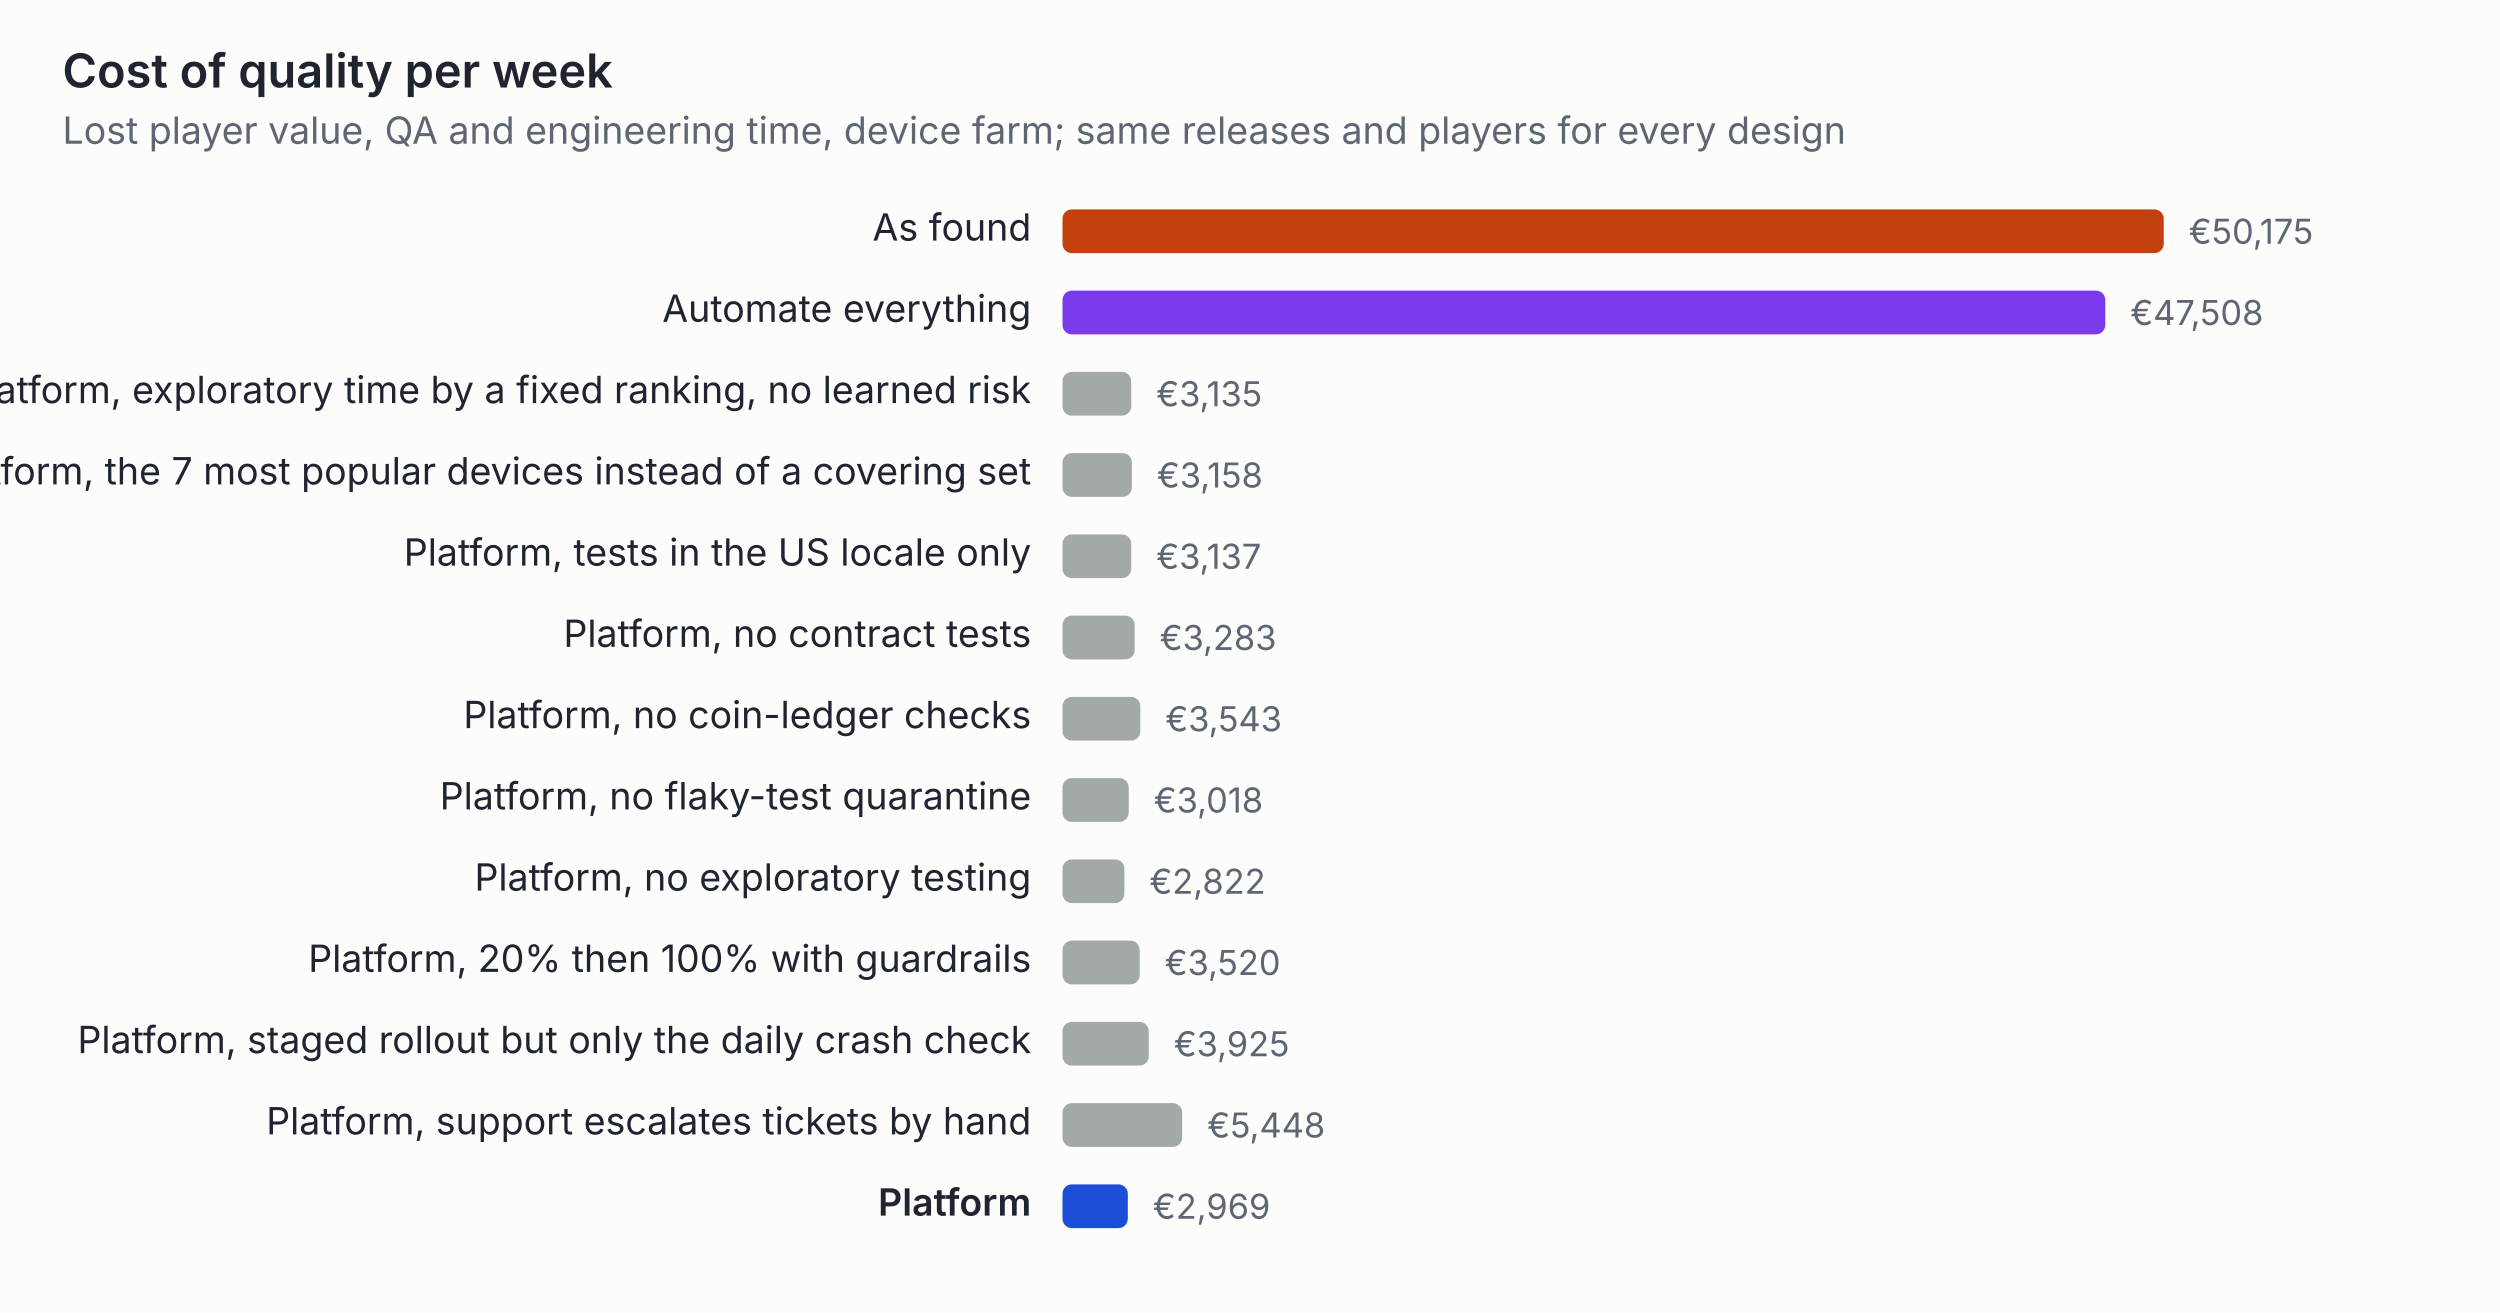
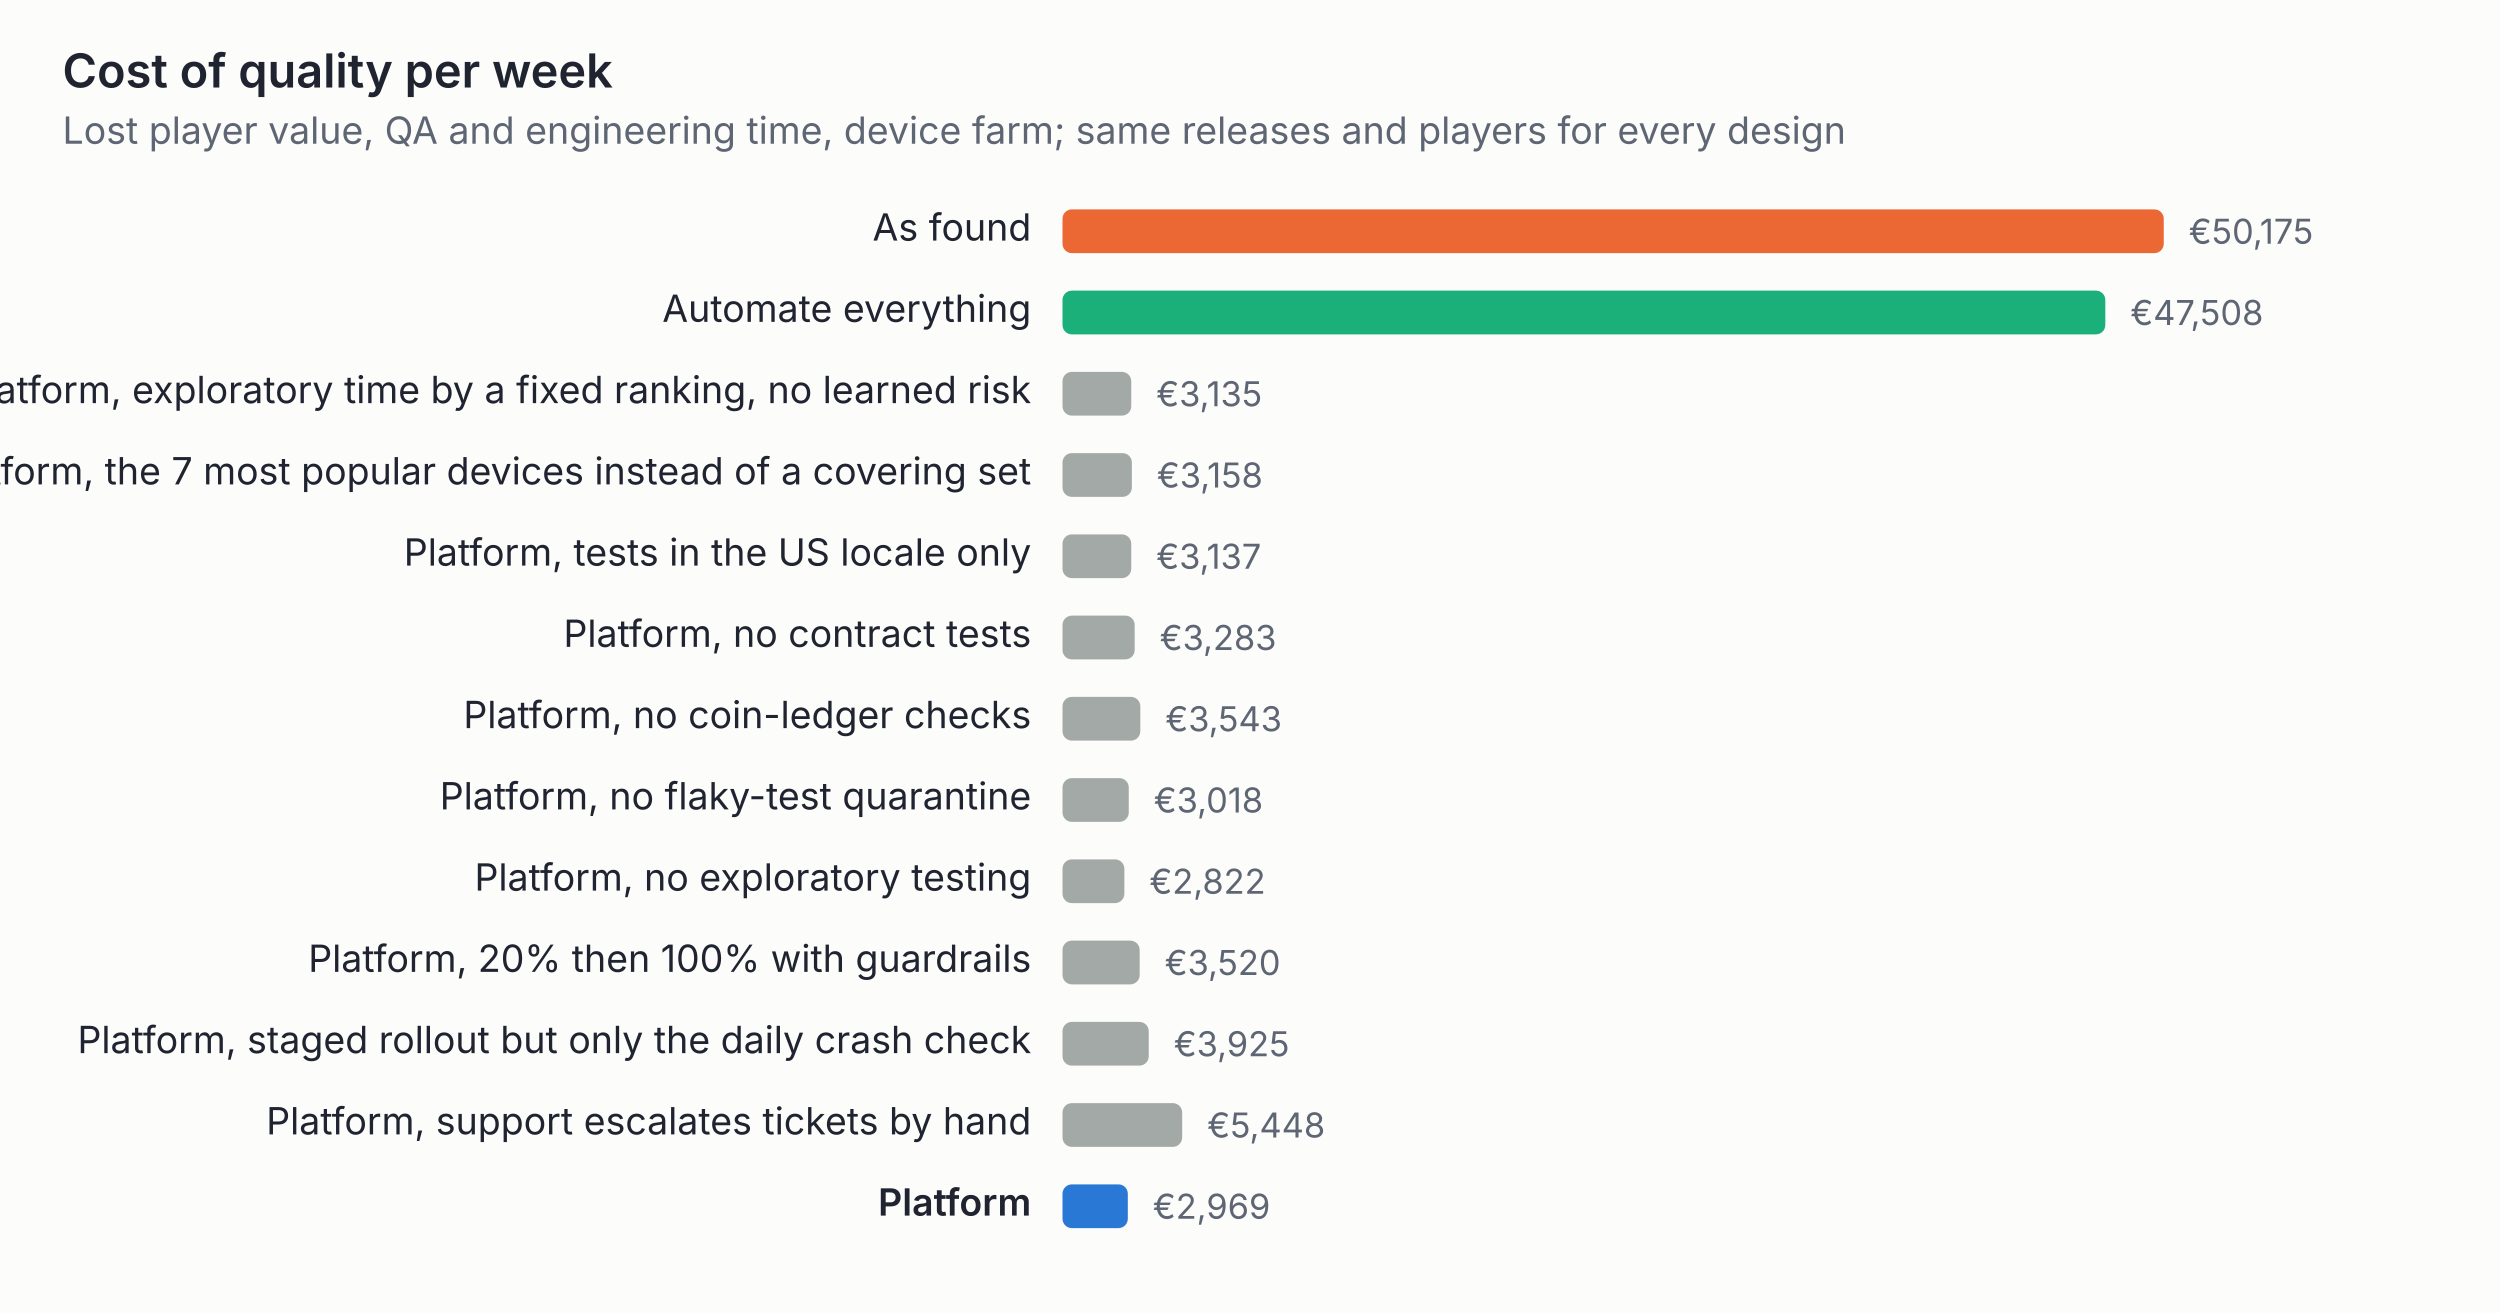
<svg xmlns="http://www.w3.org/2000/svg" viewBox="0 0 800 420" font-family="Inter, system-ui, sans-serif" role="img" aria-label="Cost of quality per week">
  <rect width="800" height="420" fill="#FCFCFB" />
  <text x="20" y="28" font-size="15" font-weight="600" fill="#1F2430">Cost of quality per week</text>
  <text x="20" y="46" font-size="12" fill="#5E6573">Lost player value, QA and engineering time, device farm; same releases and players for every design</text>
  <text x="330" y="77" font-size="12" text-anchor="end" fill="#1F2430">As found</text>
-   <rect x="340" y="67" width="352.4" height="14" rx="3" fill="#C2410C" />
+   <rect x="340" y="67" width="352.4" height="14" rx="3" fill="#eb6834" />
  <text x="700.4" y="78" font-size="11" fill="#5E6573">€50,175 </text>
  <text x="330" y="103" font-size="12" text-anchor="end" fill="#1F2430">Automate everything</text>
-   <rect x="340" y="93" width="333.7" height="14" rx="3" fill="#7C3AED" />
+   <rect x="340" y="93" width="333.7" height="14" rx="3" fill="#1baf7a" />
  <text x="681.7" y="104" font-size="11" fill="#5E6573">€47,508 </text>
  <text x="330" y="129" font-size="12" text-anchor="end" fill="#1F2430">Platform, exploratory time by a fixed ranking, no learned risk</text>
  <rect x="340" y="119" width="22.0" height="14" rx="3" fill="#A3A9A6" />
  <text x="370.0" y="130" font-size="11" fill="#5E6573">€3,135 </text>
  <text x="330" y="155" font-size="12" text-anchor="end" fill="#1F2430">Platform, the 7 most popular devices instead of a covering set</text>
  <rect x="340" y="145" width="22.2" height="14" rx="3" fill="#A3A9A6" />
  <text x="370.2" y="156" font-size="11" fill="#5E6573">€3,158 </text>
  <text x="330" y="181" font-size="12" text-anchor="end" fill="#1F2430">Platform, tests in the US locale only</text>
  <rect x="340" y="171" width="22.0" height="14" rx="3" fill="#A3A9A6" />
  <text x="370.0" y="182" font-size="11" fill="#5E6573">€3,137 </text>
  <text x="330" y="207" font-size="12" text-anchor="end" fill="#1F2430">Platform, no contract tests</text>
  <rect x="340" y="197" width="23.1" height="14" rx="3" fill="#A3A9A6" />
  <text x="371.1" y="208" font-size="11" fill="#5E6573">€3,283 </text>
  <text x="330" y="233" font-size="12" text-anchor="end" fill="#1F2430">Platform, no coin-ledger checks</text>
  <rect x="340" y="223" width="24.9" height="14" rx="3" fill="#A3A9A6" />
  <text x="372.9" y="234" font-size="11" fill="#5E6573">€3,543 </text>
  <text x="330" y="259" font-size="12" text-anchor="end" fill="#1F2430">Platform, no flaky-test quarantine</text>
  <rect x="340" y="249" width="21.2" height="14" rx="3" fill="#A3A9A6" />
  <text x="369.2" y="260" font-size="11" fill="#5E6573">€3,018 </text>
  <text x="330" y="285" font-size="12" text-anchor="end" fill="#1F2430">Platform, no exploratory testing</text>
  <rect x="340" y="275" width="19.8" height="14" rx="3" fill="#A3A9A6" />
  <text x="367.8" y="286" font-size="11" fill="#5E6573">€2,822 </text>
  <text x="330" y="311" font-size="12" text-anchor="end" fill="#1F2430">Platform, 20% then 100% with guardrails</text>
  <rect x="340" y="301" width="24.7" height="14" rx="3" fill="#A3A9A6" />
  <text x="372.7" y="312" font-size="11" fill="#5E6573">€3,520 </text>
  <text x="330" y="337" font-size="12" text-anchor="end" fill="#1F2430">Platform, staged rollout but only the daily crash check</text>
  <rect x="340" y="327" width="27.6" height="14" rx="3" fill="#A3A9A6" />
  <text x="375.6" y="338" font-size="11" fill="#5E6573">€3,925 </text>
  <text x="330" y="363" font-size="12" text-anchor="end" fill="#1F2430">Platform, support escalates tickets by hand</text>
  <rect x="340" y="353" width="38.3" height="14" rx="3" fill="#A3A9A6" />
  <text x="386.3" y="364" font-size="11" fill="#5E6573">€5,448 </text>
  <text x="330" y="389" font-size="12" text-anchor="end" fill="#1F2430" font-weight="600">Platform</text>
-   <rect x="340" y="379" width="20.9" height="14" rx="3" fill="#1D4ED8" />
+   <rect x="340" y="379" width="20.9" height="14" rx="3" fill="#2a78d6" />
  <text x="368.9" y="390" font-size="11" fill="#5E6573">€2,969 </text>
</svg>
